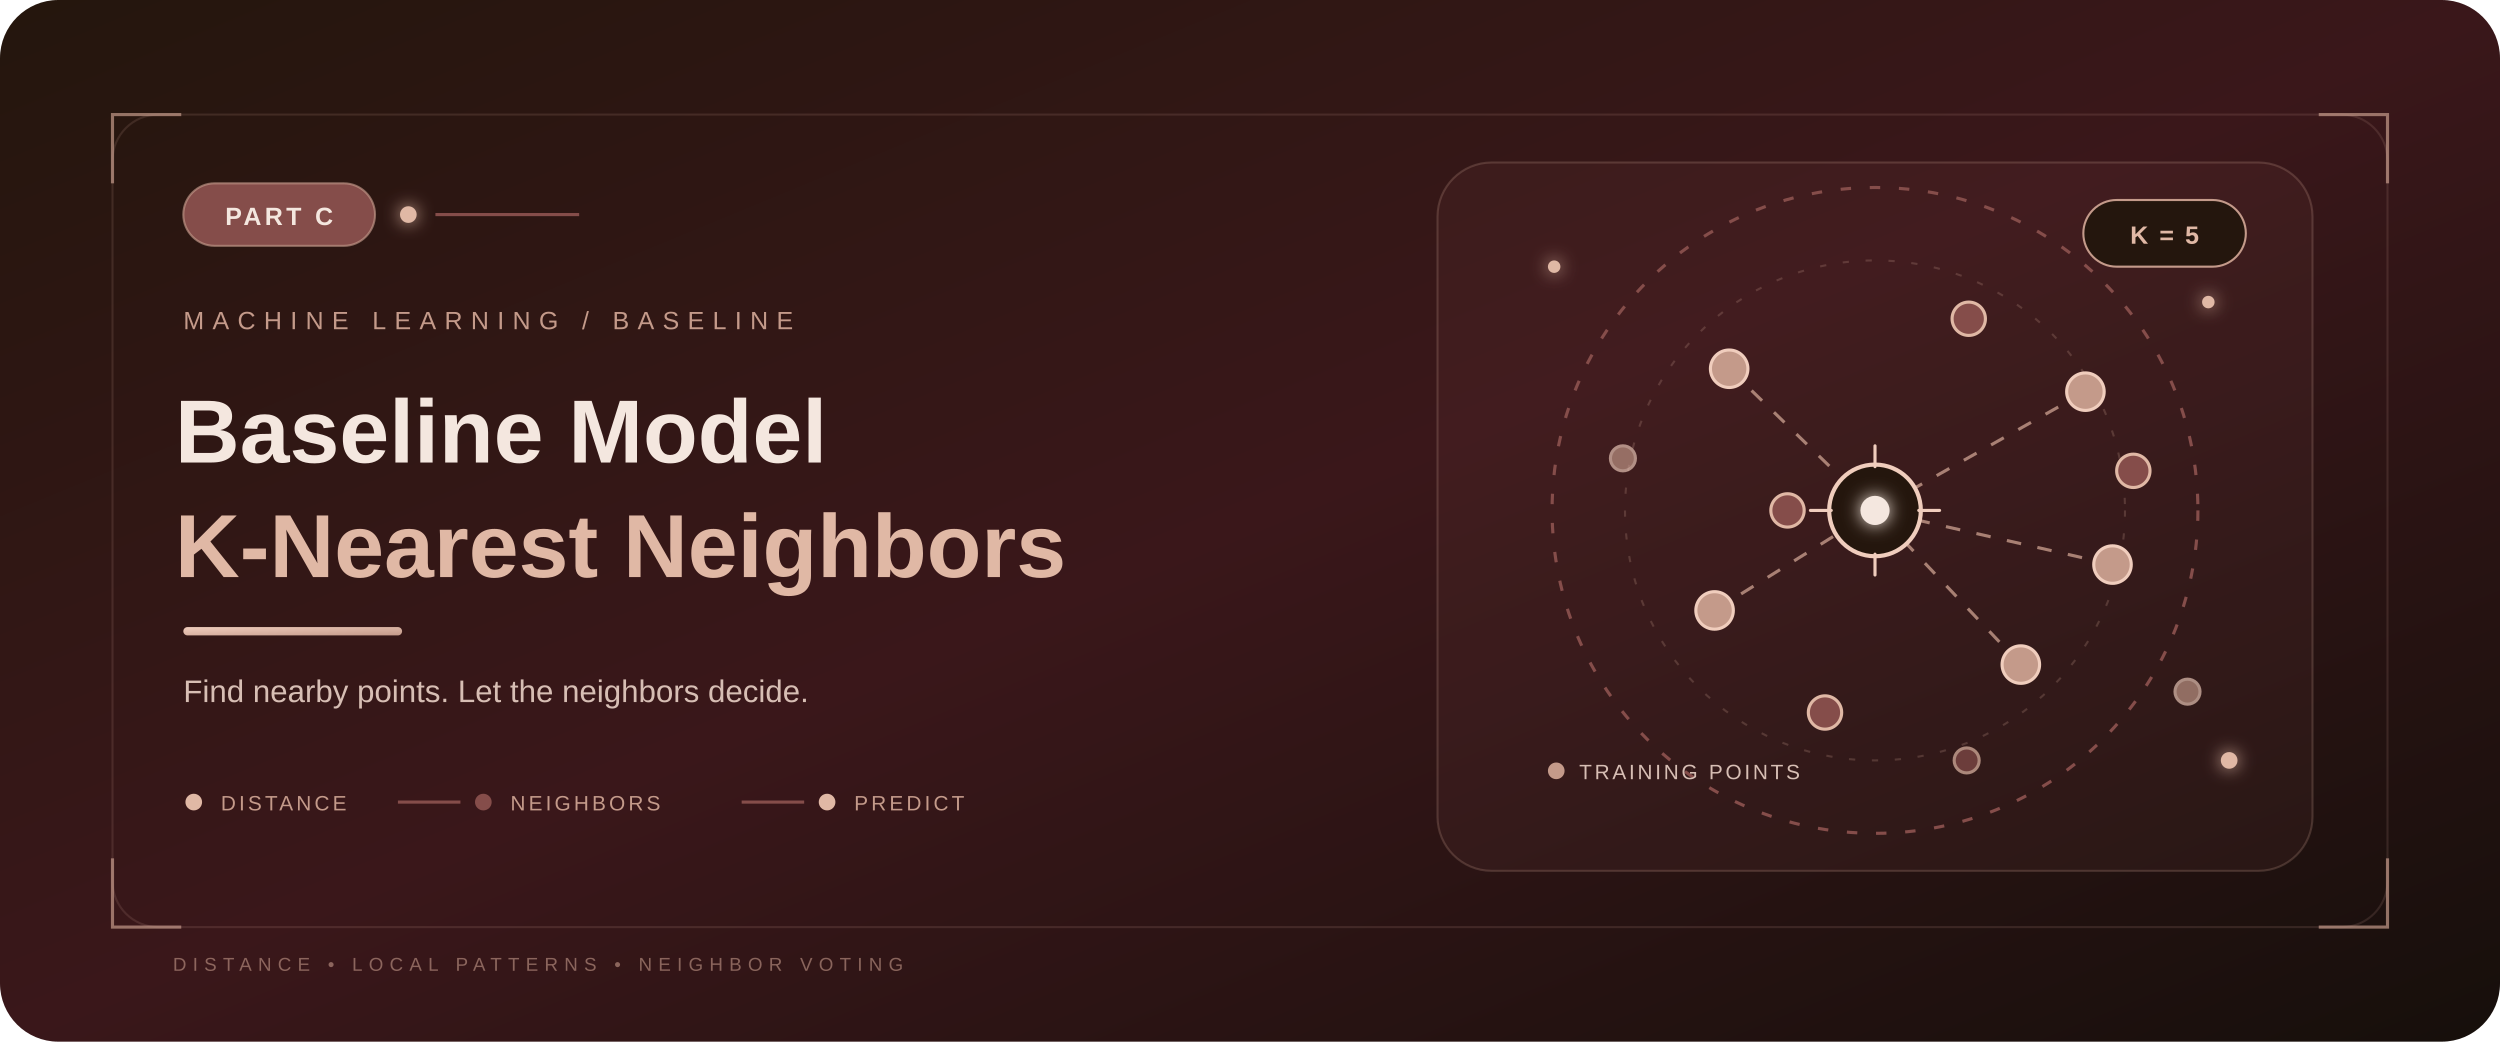
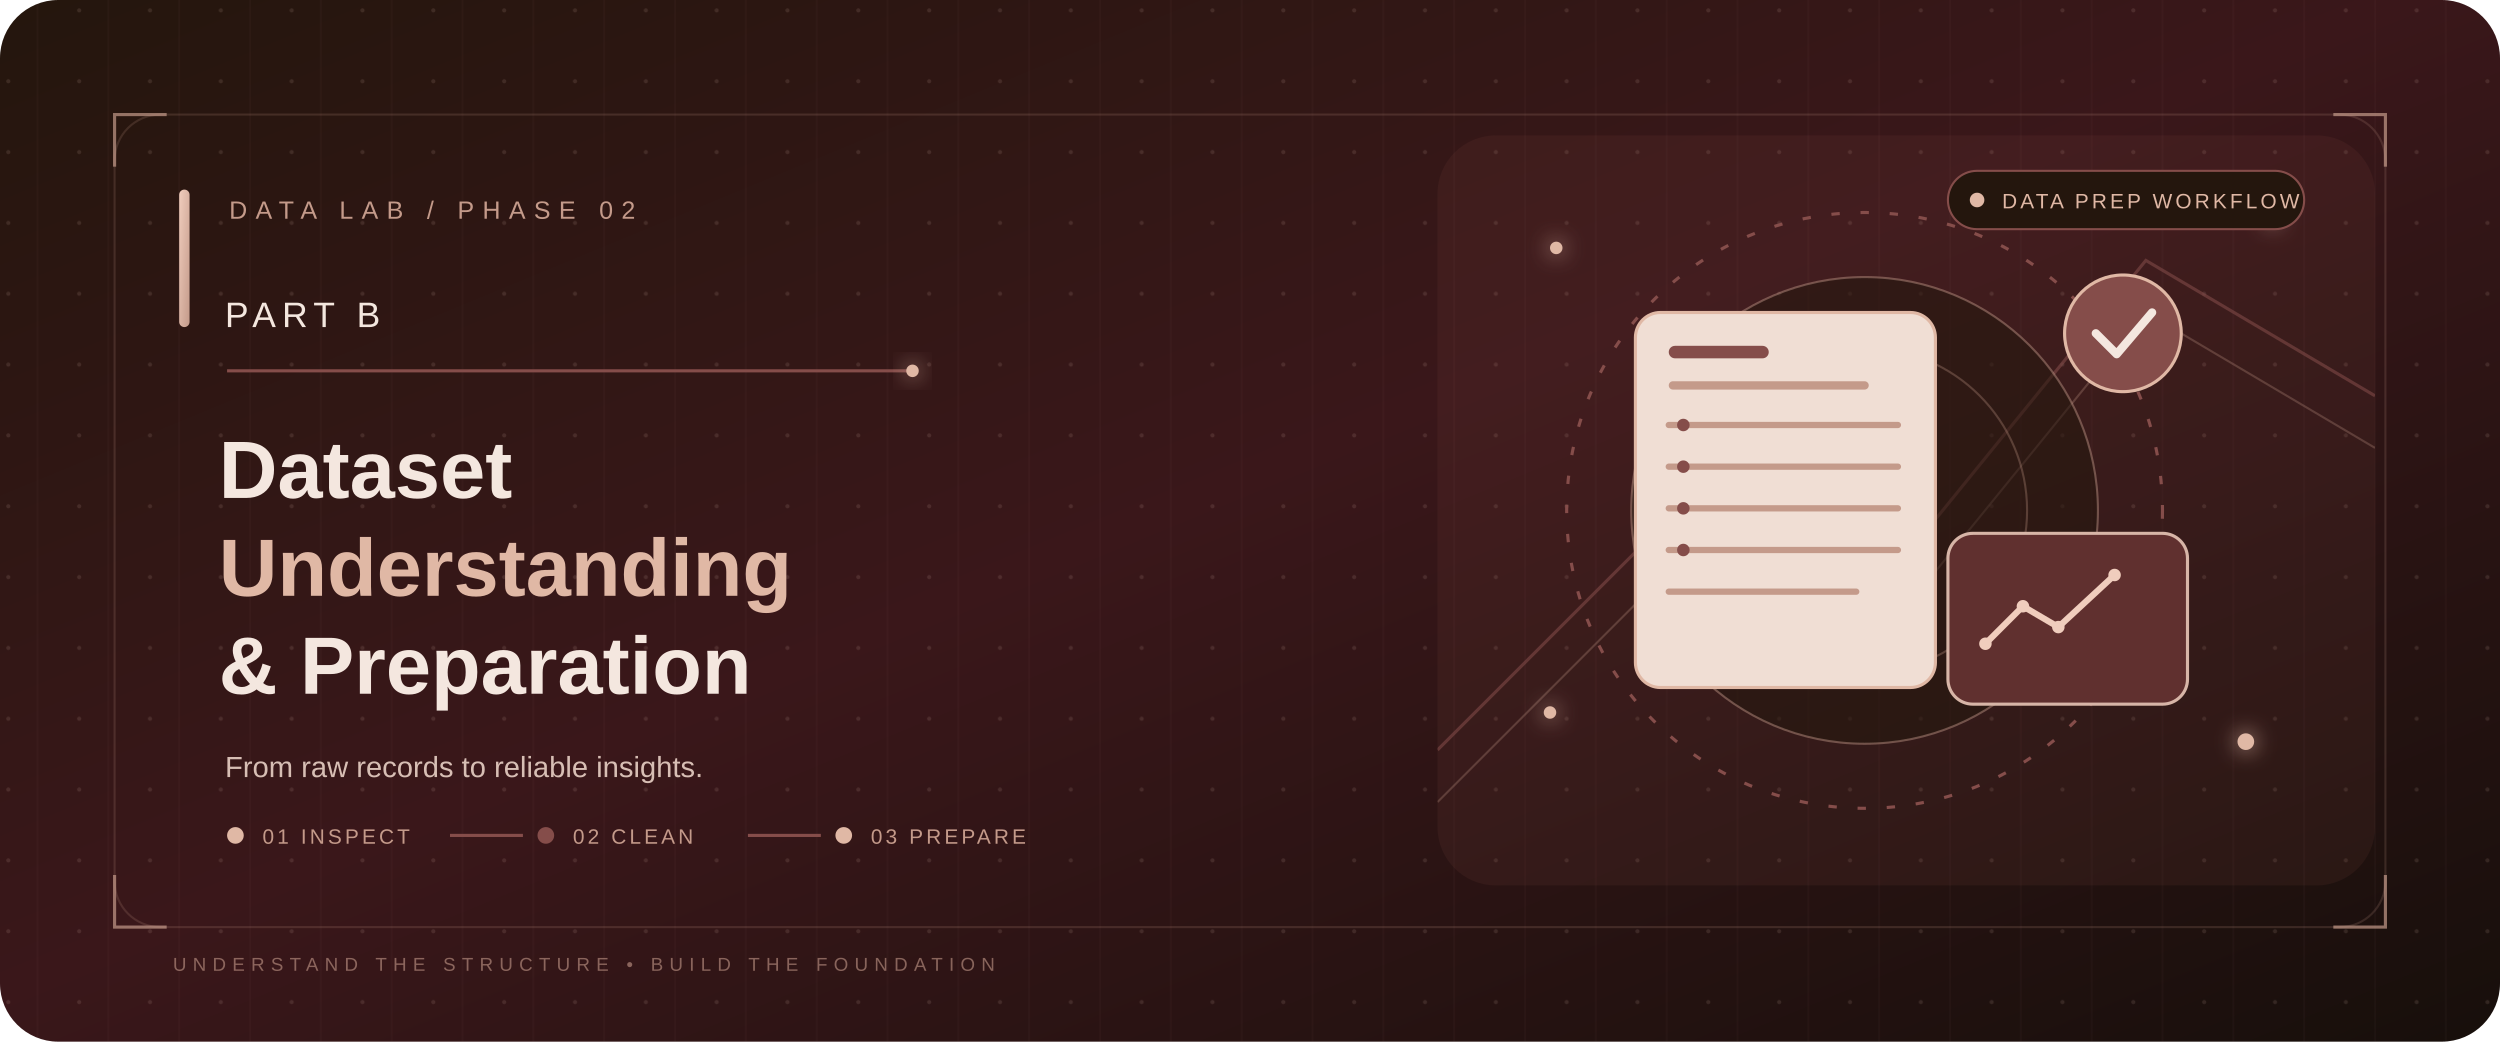
<svg xmlns="http://www.w3.org/2000/svg" width="1200" height="500" viewBox="0 0 1200 500">
  <defs>
    <linearGradient id="bg" x1="0" y1="0" x2="1" y2="1">
      <stop offset="0" stop-color="#24160D" />
-       <stop offset=".5" stop-color="#3A171A" />
-       <stop offset="1" stop-color="#160F0B" />
+       <stop offset=".48" stop-color="#3A171A" />
+       <stop offset="1" stop-color="#170F0B" />
    </linearGradient>
    <linearGradient id="rose" x1="0" y1="0" x2="1" y2="1">
      <stop offset="0" stop-color="#F0CDBD" />
      <stop offset="1" stop-color="#C49A8A" />
    </linearGradient>
+     <pattern id="grain" width="34" height="34" patternUnits="userSpaceOnUse">
+       <circle cx="4" cy="5" r="1" fill="#F0CDBD" opacity=".12" />
+       <path d="M18 0V34" stroke="#C49A8A" stroke-width=".5" opacity=".06" />
+     </pattern>
    <filter id="glow" x="-100%" y="-100%" width="300%" height="300%">
-       <feGaussianBlur stdDeviation="4" result="b" />
+       <feGaussianBlur stdDeviation="5" result="blur" />
      <feMerge>
-         <feMergeNode in="b" />
+         <feMergeNode in="blur" />
        <feMergeNode in="SourceGraphic" />
      </feMerge>
    </filter>
+     <clipPath id="rightClip">
+       <rect x="690" y="65" width="450" height="360" rx="28" />
+     </clipPath>
  </defs>
  <style>
-     .float {
-       animation: float 4.2s ease-in-out infinite;
+     .drift {
+       animation: drift 5s ease-in-out infinite;
      transform-box: fill-box;
      transform-origin: center;
    }
-     .float2 {
-       animation: float 5.4s ease-in-out infinite reverse;
+     .drift2 {
+       animation: drift 6s ease-in-out infinite reverse;
      transform-box: fill-box;
      transform-origin: center;
    }
    .orbit {
-       stroke-dasharray: 5 9;
-       animation: orbit 18s linear infinite;
-       transform-origin: 930px 240px;
+       stroke-dasharray: 4 10;
+       animation: orbit 16s linear infinite;
+       transform-origin: 895px 245px;
    }
    .pulse {
-       animation: pulse 2.5s ease-in-out infinite;
+       animation: pulse 2.8s ease-in-out infinite;
      transform-box: fill-box;
      transform-origin: center;
    }
-     .link {
-       stroke-dasharray: 7 8;
-       animation: link 3s linear infinite;
+     .scan {
+       animation: scan 3s ease-in-out infinite;
    }
    .spark {
      animation: spark 2s ease-in-out infinite;
    }
-     @keyframes float {
+     @keyframes drift {
      0%,100% { transform: translateY(0); }
-       50% { transform: translateY(-8px); }
+       50% { transform: translateY(-10px); }
    }
    @keyframes orbit {
      to { transform: rotate(360deg); }
    }
    @keyframes pulse {
-       0%,100% { opacity: .5; transform: scale(.96); }
-       50% { opacity: 1; transform: scale(1.06); }
+       0%,100% { opacity: .45; transform: scale(.96); }
+       50% { opacity: 1; transform: scale(1.04); }
    }
-     @keyframes link {
-       to { stroke-dashoffset: -90; }
+     @keyframes scan {
+       0%,100% { transform: translateY(0); opacity: .2; }
+       50% { transform: translateY(105px); opacity: 1; }
    }
    @keyframes spark {
      0%,100% { opacity: .25; }
      50% { opacity: 1; }
    }
  </style>
  <rect width="1200" height="500" rx="28" fill="url(#bg)" />
-   <path d="M54 88V55H87 M1113 55H1146V88            M54 412V445H87 M1113 445H1146V412" fill="none" stroke="#C49A8A" stroke-width="1.5" opacity=".7" />
-   <rect x="54" y="55" width="1092" height="390" rx="22" fill="none" stroke="#C49A8A" stroke-opacity=".16" />
-   <g transform="translate(88 88)">
-     <rect width="92" height="30" rx="15" fill="#854D4A" stroke="#C49A8A" stroke-opacity=".65" />
-     <text x="46" y="20" text-anchor="middle" fill="#F4E7DF" font-family="Arial,sans-serif" font-size="12" font-weight="700" letter-spacing="1.6">PART C</text>
-     <circle cx="108" cy="15" r="4" fill="#E0B8A5" filter="url(#glow)" class="spark" />
-     <path d="M121 15H190" stroke="#854D4A" stroke-width="1.5" />
+   <rect width="1200" height="500" rx="28" fill="url(#grain)" />
+   <path d="M55 80V55H80 M1120 55H1145V80            M55 420V445H80 M1120 445H1145V420" fill="none" stroke="#C49A8A" stroke-width="1.5" opacity=".7" />
+   <rect x="55" y="55" width="1090" height="390" rx="22" fill="none" stroke="#C49A8A" stroke-opacity=".18" />
+   <rect x="86" y="91" width="5" height="66" rx="2.5" fill="url(#rose)" />
+   <text x="110" y="105" fill="#C49A8A" font-family="Arial,sans-serif" font-size="12" letter-spacing="4">DATA LAB / PHASE 02</text>
+   <text x="108" y="157" fill="#F4E7DF" font-family="Arial,sans-serif" font-size="17" letter-spacing="3">PART B</text>
+   <path d="M109 178H438" stroke="#854D4A" stroke-width="1.5" />
+   <circle cx="438" cy="178" r="3" fill="#E0B8A5" filter="url(#glow)" />
+   <text x="105" y="239" fill="#F4E7DF" font-family="Arial,sans-serif" font-size="39" font-weight="700">Dataset</text>
+   <text x="105" y="286" fill="#E0B8A5" font-family="Arial,sans-serif" font-size="39" font-weight="700">Understanding</text>
+   <text x="105" y="333" fill="#F4E7DF" font-family="Arial,sans-serif" font-size="39" font-weight="700">&amp; Preparation</text>
+   <text x="108" y="373" fill="#D7BEB4" font-family="Arial,sans-serif" font-size="14">
+     From raw records to reliable insights.
+   </text>
+   <g transform="translate(108 401)">
+     <circle cx="5" cy="0" r="4" fill="#E0B8A5" class="pulse" />
+     <text x="18" y="4" fill="#C49A8A" font-family="Arial,sans-serif" font-size="10" letter-spacing="1.5">01 INSPECT</text>
+     <path d="M108 0H143" stroke="#854D4A" stroke-width="1.5" />
+     <circle cx="154" cy="0" r="4" fill="#854D4A" class="spark" />
+     <text x="167" y="4" fill="#C49A8A" font-family="Arial,sans-serif" font-size="10" letter-spacing="1.5">02 CLEAN</text>
+     <path d="M251 0H286" stroke="#854D4A" stroke-width="1.5" />
+     <circle cx="297" cy="0" r="4" fill="#E0B8A5" class="pulse" />
+     <text x="310" y="4" fill="#C49A8A" font-family="Arial,sans-serif" font-size="10" letter-spacing="1.5">03 PREPARE</text>
  </g>
-   <text x="88" y="158" fill="#C49A8A" font-family="Arial,sans-serif" font-size="12" letter-spacing="4">MACHINE LEARNING / BASELINE</text>
-   <text x="84" y="222" fill="#F4E7DF" font-family="Arial,sans-serif" font-size="43" font-weight="700">Baseline Model</text>
-   <text x="84" y="277" fill="#E0B8A5" font-family="Arial,sans-serif" font-size="43" font-weight="700">K-Nearest Neighbors</text>
-   <rect x="88" y="301" width="105" height="4" rx="2" fill="url(#rose)" />
-   <text x="88" y="337" fill="#D7BEB4" font-family="Arial,sans-serif" font-size="15">
-     Find nearby points. Let the neighbors decide.
-   </text>
-   <g transform="translate(88 385)">
-     <circle cx="5" cy="0" r="4" fill="#E0B8A5" class="pulse" />
-     <text x="18" y="4" fill="#C49A8A" font-family="Arial,sans-serif" font-size="10" letter-spacing="1.5">DISTANCE</text>
-     <path d="M103 0H133" stroke="#854D4A" stroke-width="1.5" />
-     <circle cx="144" cy="0" r="4" fill="#854D4A" class="spark" />
-     <text x="157" y="4" fill="#C49A8A" font-family="Arial,sans-serif" font-size="10" letter-spacing="1.5">NEIGHBORS</text>
-     <path d="M268 0H298" stroke="#854D4A" stroke-width="1.5" />
-     <circle cx="309" cy="0" r="4" fill="#E0B8A5" class="pulse" />
-     <text x="322" y="4" fill="#C49A8A" font-family="Arial,sans-serif" font-size="10" letter-spacing="1.5">PREDICT</text>
-   </g>
-   <g>
-     <rect x="690" y="78" width="420" height="340" rx="26" fill="#854D4A" fill-opacity=".11" stroke="#C49A8A" stroke-opacity=".24" />
-     <circle cx="900" cy="245" r="155" fill="none" stroke="#854D4A" stroke-width="1.5" class="orbit" />
-     <circle cx="900" cy="245" r="120" fill="none" stroke="#C49A8A" stroke-opacity=".24" stroke-dasharray="3 8" />
-     <g fill="none" stroke="#C49A8A" stroke-width="1.5" opacity=".8" class="link">
-       <path d="M830 177L900 245" />
-       <path d="M1001 188L900 245" />
-       <path d="M823 293L900 245" />
-       <path d="M970 319L900 245" />
-       <path d="M1014 271L900 245" />
+   <g clip-path="url(#rightClip)">
+     <rect x="690" y="65" width="450" height="360" rx="28" fill="#854D4A" fill-opacity=".12" />
+     <path d="M690 360L820 230L900 285L1030 125L1140 190" fill="none" stroke="#854D4A" stroke-width="1.5" opacity=".55" />
+     <path d="M690 385L820 255L900 310L1030 150L1140 215" fill="none" stroke="#C49A8A" opacity=".28" />
+     <circle cx="895" cy="245" r="143" fill="none" stroke="#854D4A" stroke-width="1.5" class="orbit" />
+     <circle cx="895" cy="245" r="112" fill="#24160D" fill-opacity=".55" stroke="#C49A8A" stroke-opacity=".45" />
+     <circle cx="895" cy="245" r="78" fill="none" stroke="#C49A8A" stroke-opacity=".3" class="pulse" />
+     <g class="drift">
+       <rect x="785" y="150" width="144" height="180" rx="12" fill="#F0DED4" stroke="#E0B8A5" stroke-width="1.5" />
+       <rect x="801" y="166" width="48" height="6" rx="3" fill="#854D4A" />
+       <rect x="801" y="183" width="96" height="4" rx="2" fill="#C49A8A" />
+       <path d="M801 204H911 M801 224H911 M801 244H911                M801 264H911 M801 284H891" stroke="#C49A8A" stroke-width="3" stroke-linecap="round" />
+       <circle cx="808" cy="204" r="3" fill="#854D4A" />
+       <circle cx="808" cy="224" r="3" fill="#854D4A" />
+       <circle cx="808" cy="244" r="3" fill="#854D4A" />
+       <circle cx="808" cy="264" r="3" fill="#854D4A" />
    </g>
-     <g fill="#C49A8A" stroke="#F0CDBD" stroke-width="1.5">
-       <circle cx="830" cy="177" r="9" class="float" />
-       <circle cx="1001" cy="188" r="9" class="float2" />
-       <circle cx="823" cy="293" r="9" class="float2" />
-       <circle cx="970" cy="319" r="9" class="float" />
-       <circle cx="1014" cy="271" r="9" class="float2" />
-       <circle cx="779" cy="220" r="6" opacity=".65" />
-       <circle cx="1050" cy="332" r="6" opacity=".65" />
+     <g class="drift2">
+       <rect x="935" y="256" width="115" height="82" rx="12" fill="#60302F" stroke="#D7B5A7" stroke-width="1.5" />
+       <path d="M953 309L971 291L988 301L1015 276" fill="none" stroke="#F0CDBD" stroke-width="3" stroke-linecap="round" stroke-linejoin="round" />
+       <circle cx="953" cy="309" r="3" fill="#F0CDBD" />
+       <circle cx="971" cy="291" r="3" fill="#F0CDBD" />
+       <circle cx="988" cy="301" r="3" fill="#F0CDBD" />
+       <circle cx="1015" cy="276" r="3" fill="#F0CDBD" />
    </g>
-     <g fill="#854D4A" stroke="#E0B8A5" stroke-width="1.5">
-       <circle cx="858" cy="245" r="8" class="float2" />
-       <circle cx="945" cy="153" r="8" class="float" />
-       <circle cx="1024" cy="226" r="8" class="float2" />
-       <circle cx="876" cy="342" r="8" class="float" />
-       <circle cx="944" cy="365" r="6" opacity=".7" />
+     <g class="pulse">
+       <circle cx="1019" cy="160" r="28" fill="#854D4A" stroke="#E0B8A5" stroke-width="1.5" />
+       <path d="M1006 160L1016 170L1033 150" fill="none" stroke="#F4E7DF" stroke-width="4" stroke-linecap="round" stroke-linejoin="round" />
    </g>
-     <circle cx="900" cy="245" r="22" fill="#24160D" stroke="#F0CDBD" stroke-width="2" class="pulse" />
-     <circle cx="900" cy="245" r="7" fill="#F4E7DF" filter="url(#glow)" />
-     <path d="M900 214V224 M900 266V276              M869 245H879 M921 245H931" stroke="#F0CDBD" stroke-width="1.5" stroke-linecap="round" />
-     <g transform="translate(1000 96)">
-       <rect width="78" height="32" rx="16" fill="#24160D" stroke="#C49A8A" />
-       <text x="39" y="21" text-anchor="middle" fill="#E0B8A5" font-family="Arial,sans-serif" font-size="12" font-weight="700" letter-spacing="1">K = 5</text>
-     </g>
-     <g transform="translate(742 370)">
-       <circle cx="5" cy="0" r="4" fill="#C49A8A" />
-       <text x="16" y="4" fill="#D7BEB4" font-family="Arial,sans-serif" font-size="10" letter-spacing="1.3">TRAINING POINTS</text>
-     </g>
+     <path class="scan" d="M738 180H1090" stroke="#E0B8A5" stroke-width="2" opacity=".7" filter="url(#glow)" />
    <g fill="#E0B8A5" filter="url(#glow)">
-       <circle cx="746" cy="128" r="3" class="spark" />
-       <circle cx="1060" cy="145" r="3" class="spark" />
-       <circle cx="1070" cy="365" r="4" class="spark" />
+       <circle cx="747" cy="119" r="3" class="spark" />
+       <circle cx="1078" cy="356" r="4" class="spark" />
+       <circle cx="1091" cy="105" r="3" class="spark" />
+       <circle cx="744" cy="342" r="3" class="spark" />
    </g>
  </g>
+   <g transform="translate(935 82)">
+     <rect width="171" height="28" rx="14" fill="#24160D" stroke="#854D4A" />
+     <circle cx="14" cy="14" r="3.5" fill="#E0B8A5" class="pulse" />
+     <text x="26" y="18" fill="#E0B8A5" font-family="Arial,sans-serif" font-size="10" letter-spacing="1.5">DATA PREP WORKFLOW</text>
+   </g>
  <text x="83" y="466" fill="#C49A8A" opacity=".6" font-family="Arial,sans-serif" font-size="9" letter-spacing="3">
-     DISTANCE • LOCAL PATTERNS • NEIGHBOR VOTING
+     UNDERSTAND THE STRUCTURE • BUILD THE FOUNDATION
  </text>
</svg>
